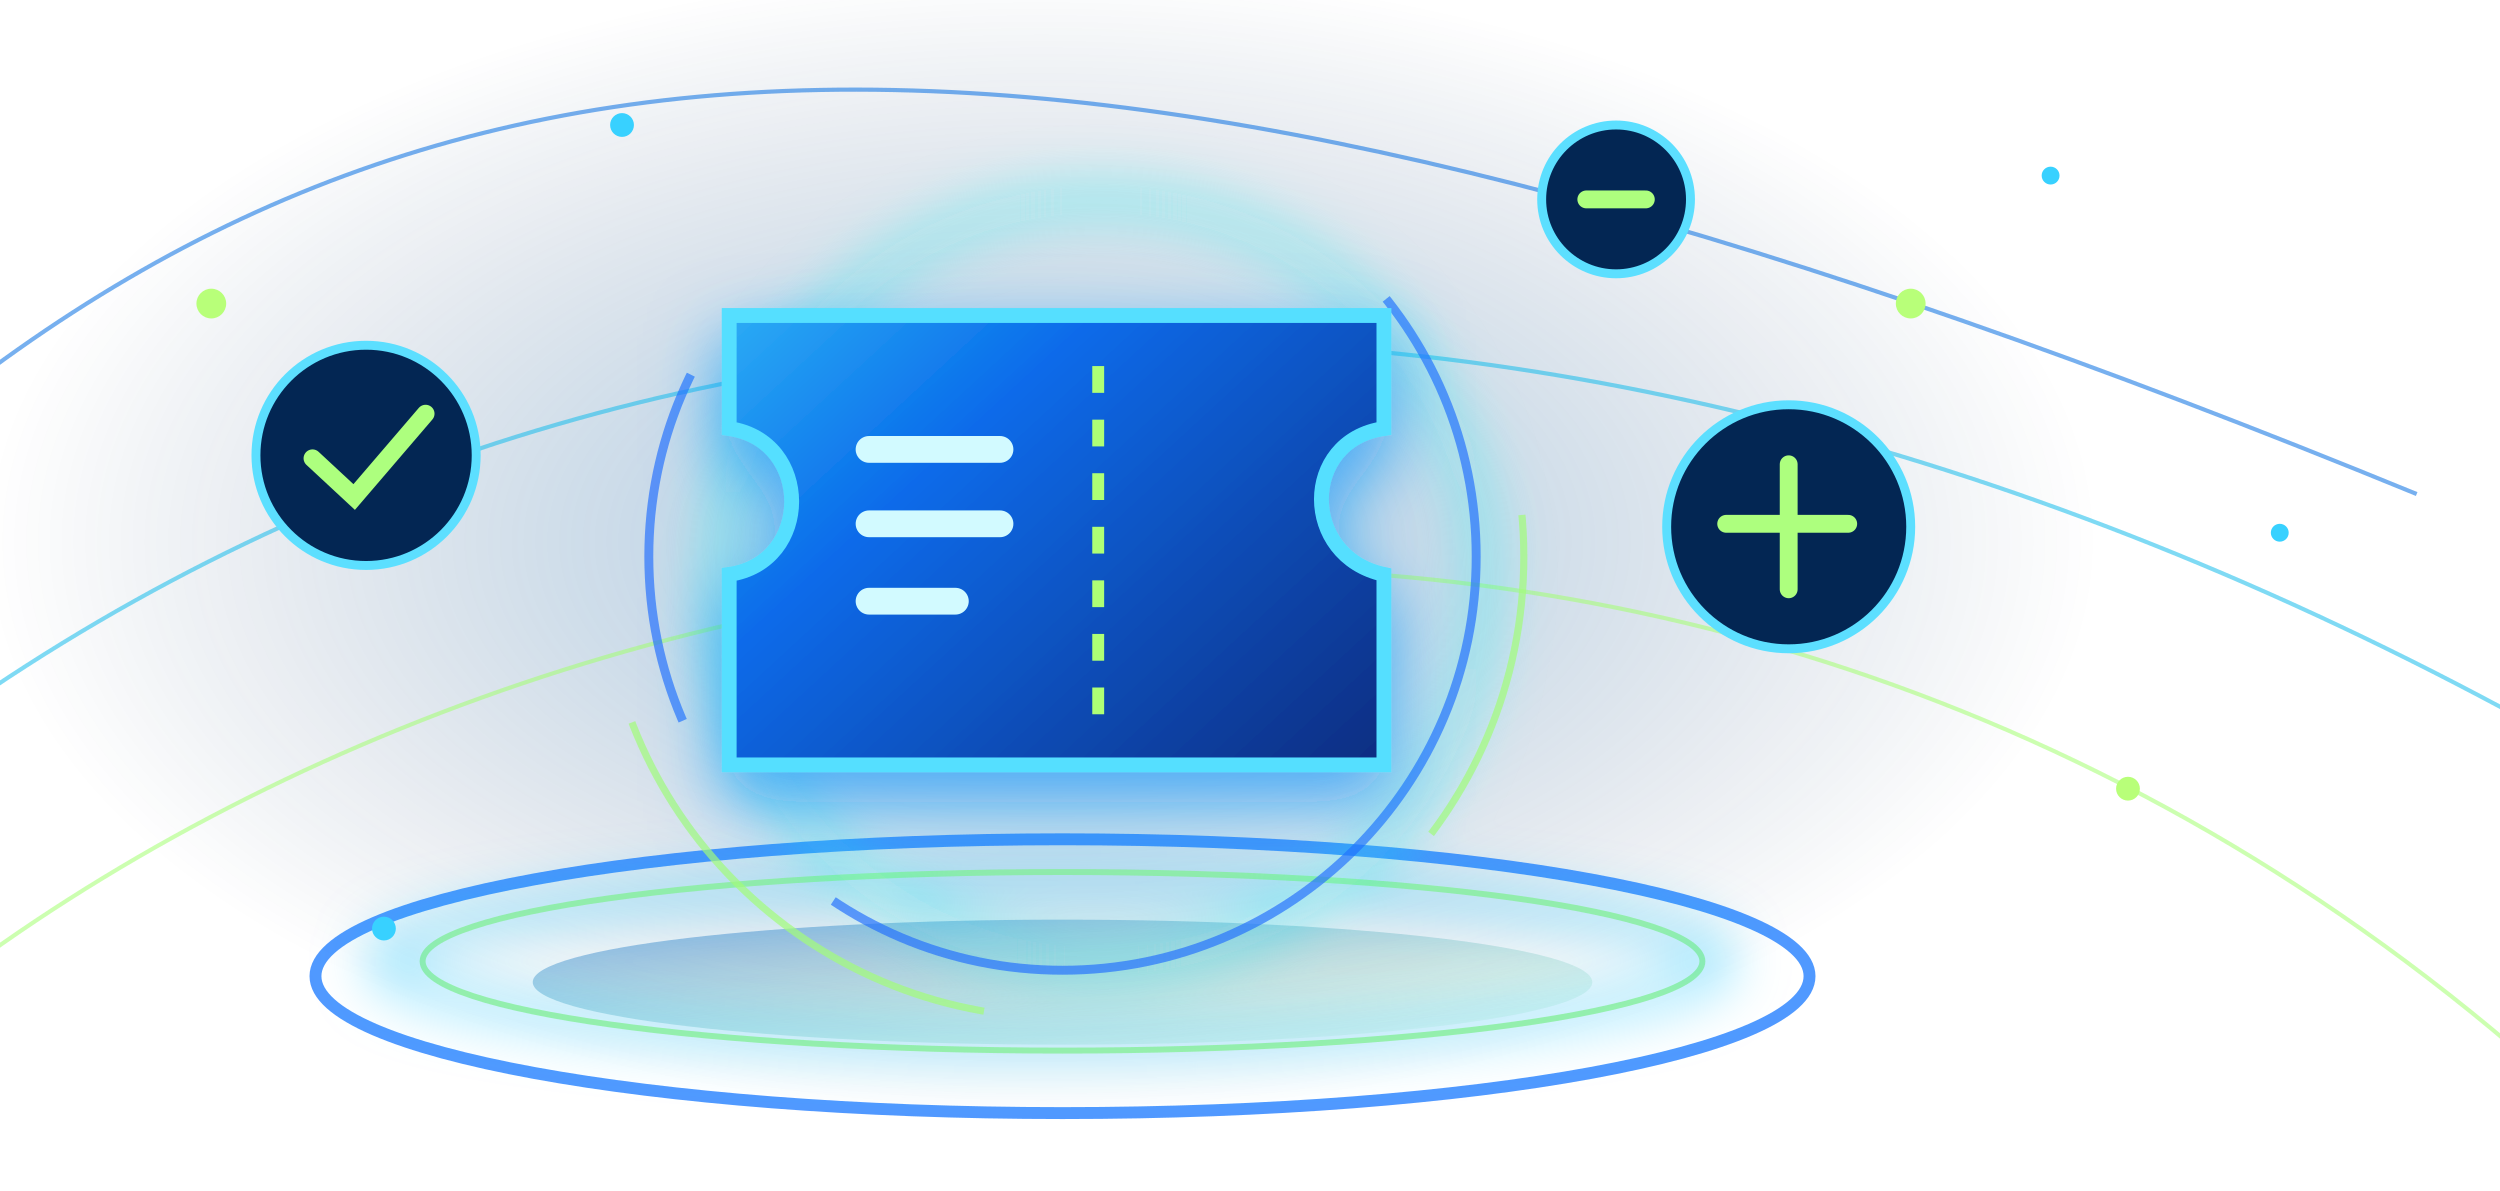
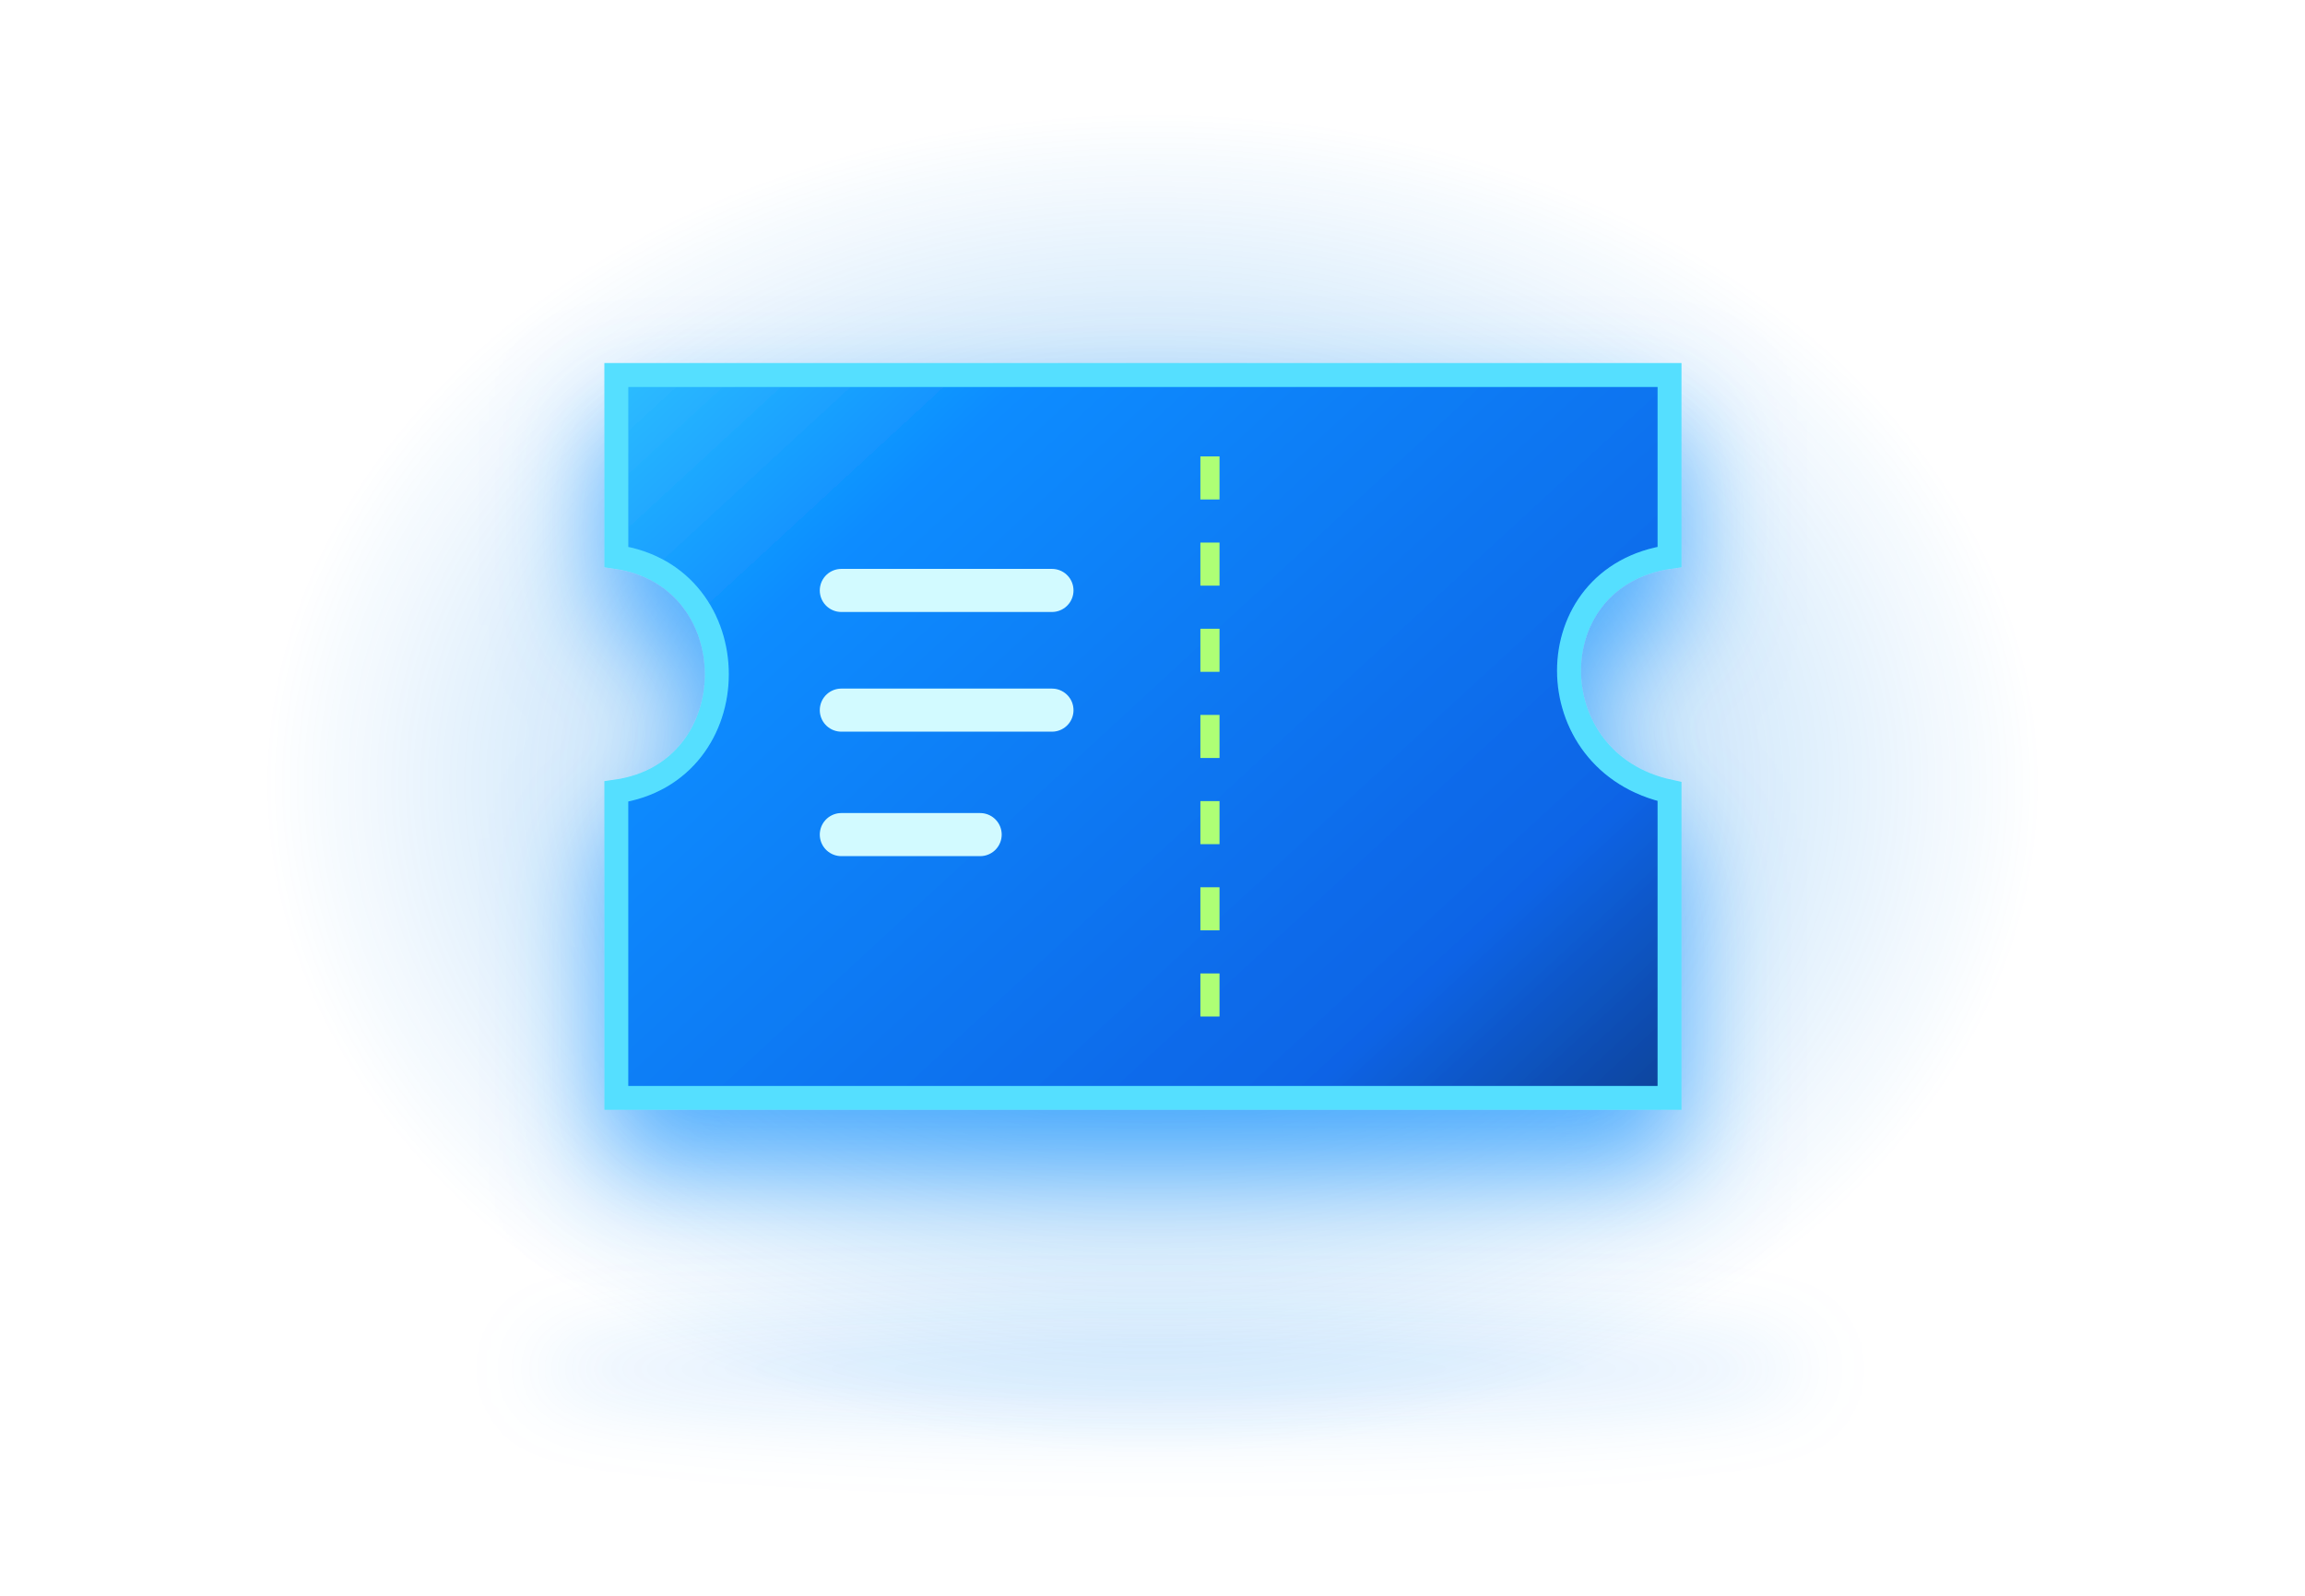
- <svg xmlns="http://www.w3.org/2000/svg" viewBox="0 0 840 400" fill="none" aria-hidden="true">
+ <svg xmlns="http://www.w3.org/2000/svg" viewBox="0 0 650 450" role="img" aria-label="tickets icon">
  <defs>
-     <radialGradient id="haze">
-       <stop stop-color="#0878c8" stop-opacity=".35" />
-       <stop offset="1" stop-color="#07204d" stop-opacity="0" />
+     <linearGradient id="shield" x1="-125" y1="-115" x2="110" y2="140" gradientUnits="userSpaceOnUse">
+       <stop stop-color="#46dfff" />
+       <stop offset=".28" stop-color="#0b8cff" />
+       <stop offset=".71" stop-color="#0864e6" />
+       <stop offset="1" stop-color="#0a2351" />
+     </linearGradient>
+     <radialGradient id="aura">
+       <stop stop-color="#0978ed" stop-opacity=".65" />
+       <stop offset=".52" stop-color="#0a85e8" stop-opacity=".23" />
+       <stop offset="1" stop-color="#0b86ed" stop-opacity="0" />
    </radialGradient>
-     <linearGradient id="shield" x1="-125" y1="-115" x2="110" y2="140" gradientUnits="userSpaceOnUse">
-       <stop stop-color="#3ccafa" />
-       <stop offset=".35" stop-color="#086bea" />
-       <stop offset=".85" stop-color="#072e83" />
-       <stop offset="1" stop-color="#051b41" />
-     </linearGradient>
-     <linearGradient id="floor" x1="0" y1="0" x2="1" y2="1">
-       <stop stop-color="#055bcc" stop-opacity=".45" />
-       <stop offset="1" stop-color="#66e57b" stop-opacity=".05" />
-     </linearGradient>
-     <filter id="halo" x="-100%" y="-100%" width="300%" height="300%">
-       <feGaussianBlur stdDeviation="9" />
+     <filter id="glow" x="-80%" y="-80%" width="260%" height="260%">
+       <feGaussianBlur stdDeviation="11" />
    </filter>
    <filter id="shadow" x="-80%" y="-80%" width="260%" height="260%">
-       <feDropShadow dx="0" dy="10" stdDeviation="12" flood-color="#0799fa" flood-opacity=".75" />
+       <feDropShadow dx="0" dy="12" stdDeviation="11" flood-color="#0088ff" flood-opacity=".63" />
    </filter>
  </defs>
-   <ellipse cx="350" cy="182" rx="354" ry="194" fill="url(#haze)" />
-   <g opacity=".55" stroke-width="1.4">
-     <path d="M-30 145 C160 -12 380 -11 812 166" stroke="#086fe1" />
-     <path d="M-60 274 C177 78 507 59 841 238" stroke="#16bceb" />
-     <path d="M-41 349 C170 172 570 99 865 370" stroke="#a3ff70" />
-   </g>
-   <ellipse cx="357" cy="328" rx="251" ry="46" stroke="#1677ff" stroke-width="4" opacity=".75" />
-   <ellipse cx="357" cy="323" rx="215" ry="30" stroke="#a0f984" stroke-width="2" opacity=".8" />
-   <ellipse cx="357" cy="330" rx="178" ry="21" fill="url(#floor)" />
-   <g filter="url(#halo)" opacity=".5">
-     <ellipse cx="353" cy="323" rx="225" ry="27" stroke="#05bfff" stroke-width="8" />
-     <circle cx="370" cy="195" r="128" stroke="#0af0f0" stroke-width="8" />
-   </g>
-   <circle cx="357" cy="187" r="139" stroke="#226efd" stroke-width="3" opacity=".67" stroke-dasharray="300 80 120 280" />
-   <circle cx="357" cy="187" r="155" stroke="#a2fc79" stroke-width="2.4" opacity=".7" stroke-dasharray="100 170 160 530" />
-   <g transform="translate(357 181)" filter="url(#shadow)">
+   <ellipse cx="325" cy="221" rx="252" ry="189" fill="url(#aura)" />
+   <ellipse cx="330" cy="386" rx="180" ry="14" fill="#0786f8" opacity=".14" filter="url(#glow)" />
+   <g transform="translate(325 207) scale(1.35)" filter="url(#shadow)">
    <path d="M-112 -75 H108 V-37 C80 -33 80 6 108 12 V76 H-112 V12 C-84 8 -84 -33 -112 -37 Z" fill="url(#shield)" stroke="#55dfff" stroke-width="5" />
    <path d="M12 -58 V59" stroke="#aeff75" stroke-width="4" stroke-dasharray="9 9" />
    <path d="M-65 -30 H-21 M-65 -5 H-21 M-65 21 H-36" stroke="#d2faff" stroke-width="9" stroke-linecap="round" />
  </g>
-   <g stroke="#5cdfff" fill="#032653" stroke-width="3">
-     <circle cx="123" cy="153" r="37" />
-     <circle cx="601" cy="177" r="41" />
-     <circle cx="543" cy="67" r="25" />
-   </g>
-   <g fill="none" stroke="#adff7e" stroke-width="6" stroke-linecap="round">
-     <path d="M105 154 L119 167 L143 139" />
-     <path d="M580 176 H621 M601 156 V198" />
-     <path d="M533 67 H553" />
-   </g>
-   <g fill="#b8ff79">
-     <circle cx="71" cy="102" r="5" />
-     <circle cx="642" cy="102" r="5" />
-     <circle cx="715" cy="265" r="4" />
-   </g>
-   <g fill="#38d1ff">
-     <circle cx="209" cy="42" r="4" />
-     <circle cx="689" cy="59" r="3" />
-     <circle cx="129" cy="312" r="4" />
-     <circle cx="766" cy="179" r="3" />
-   </g>
</svg>
